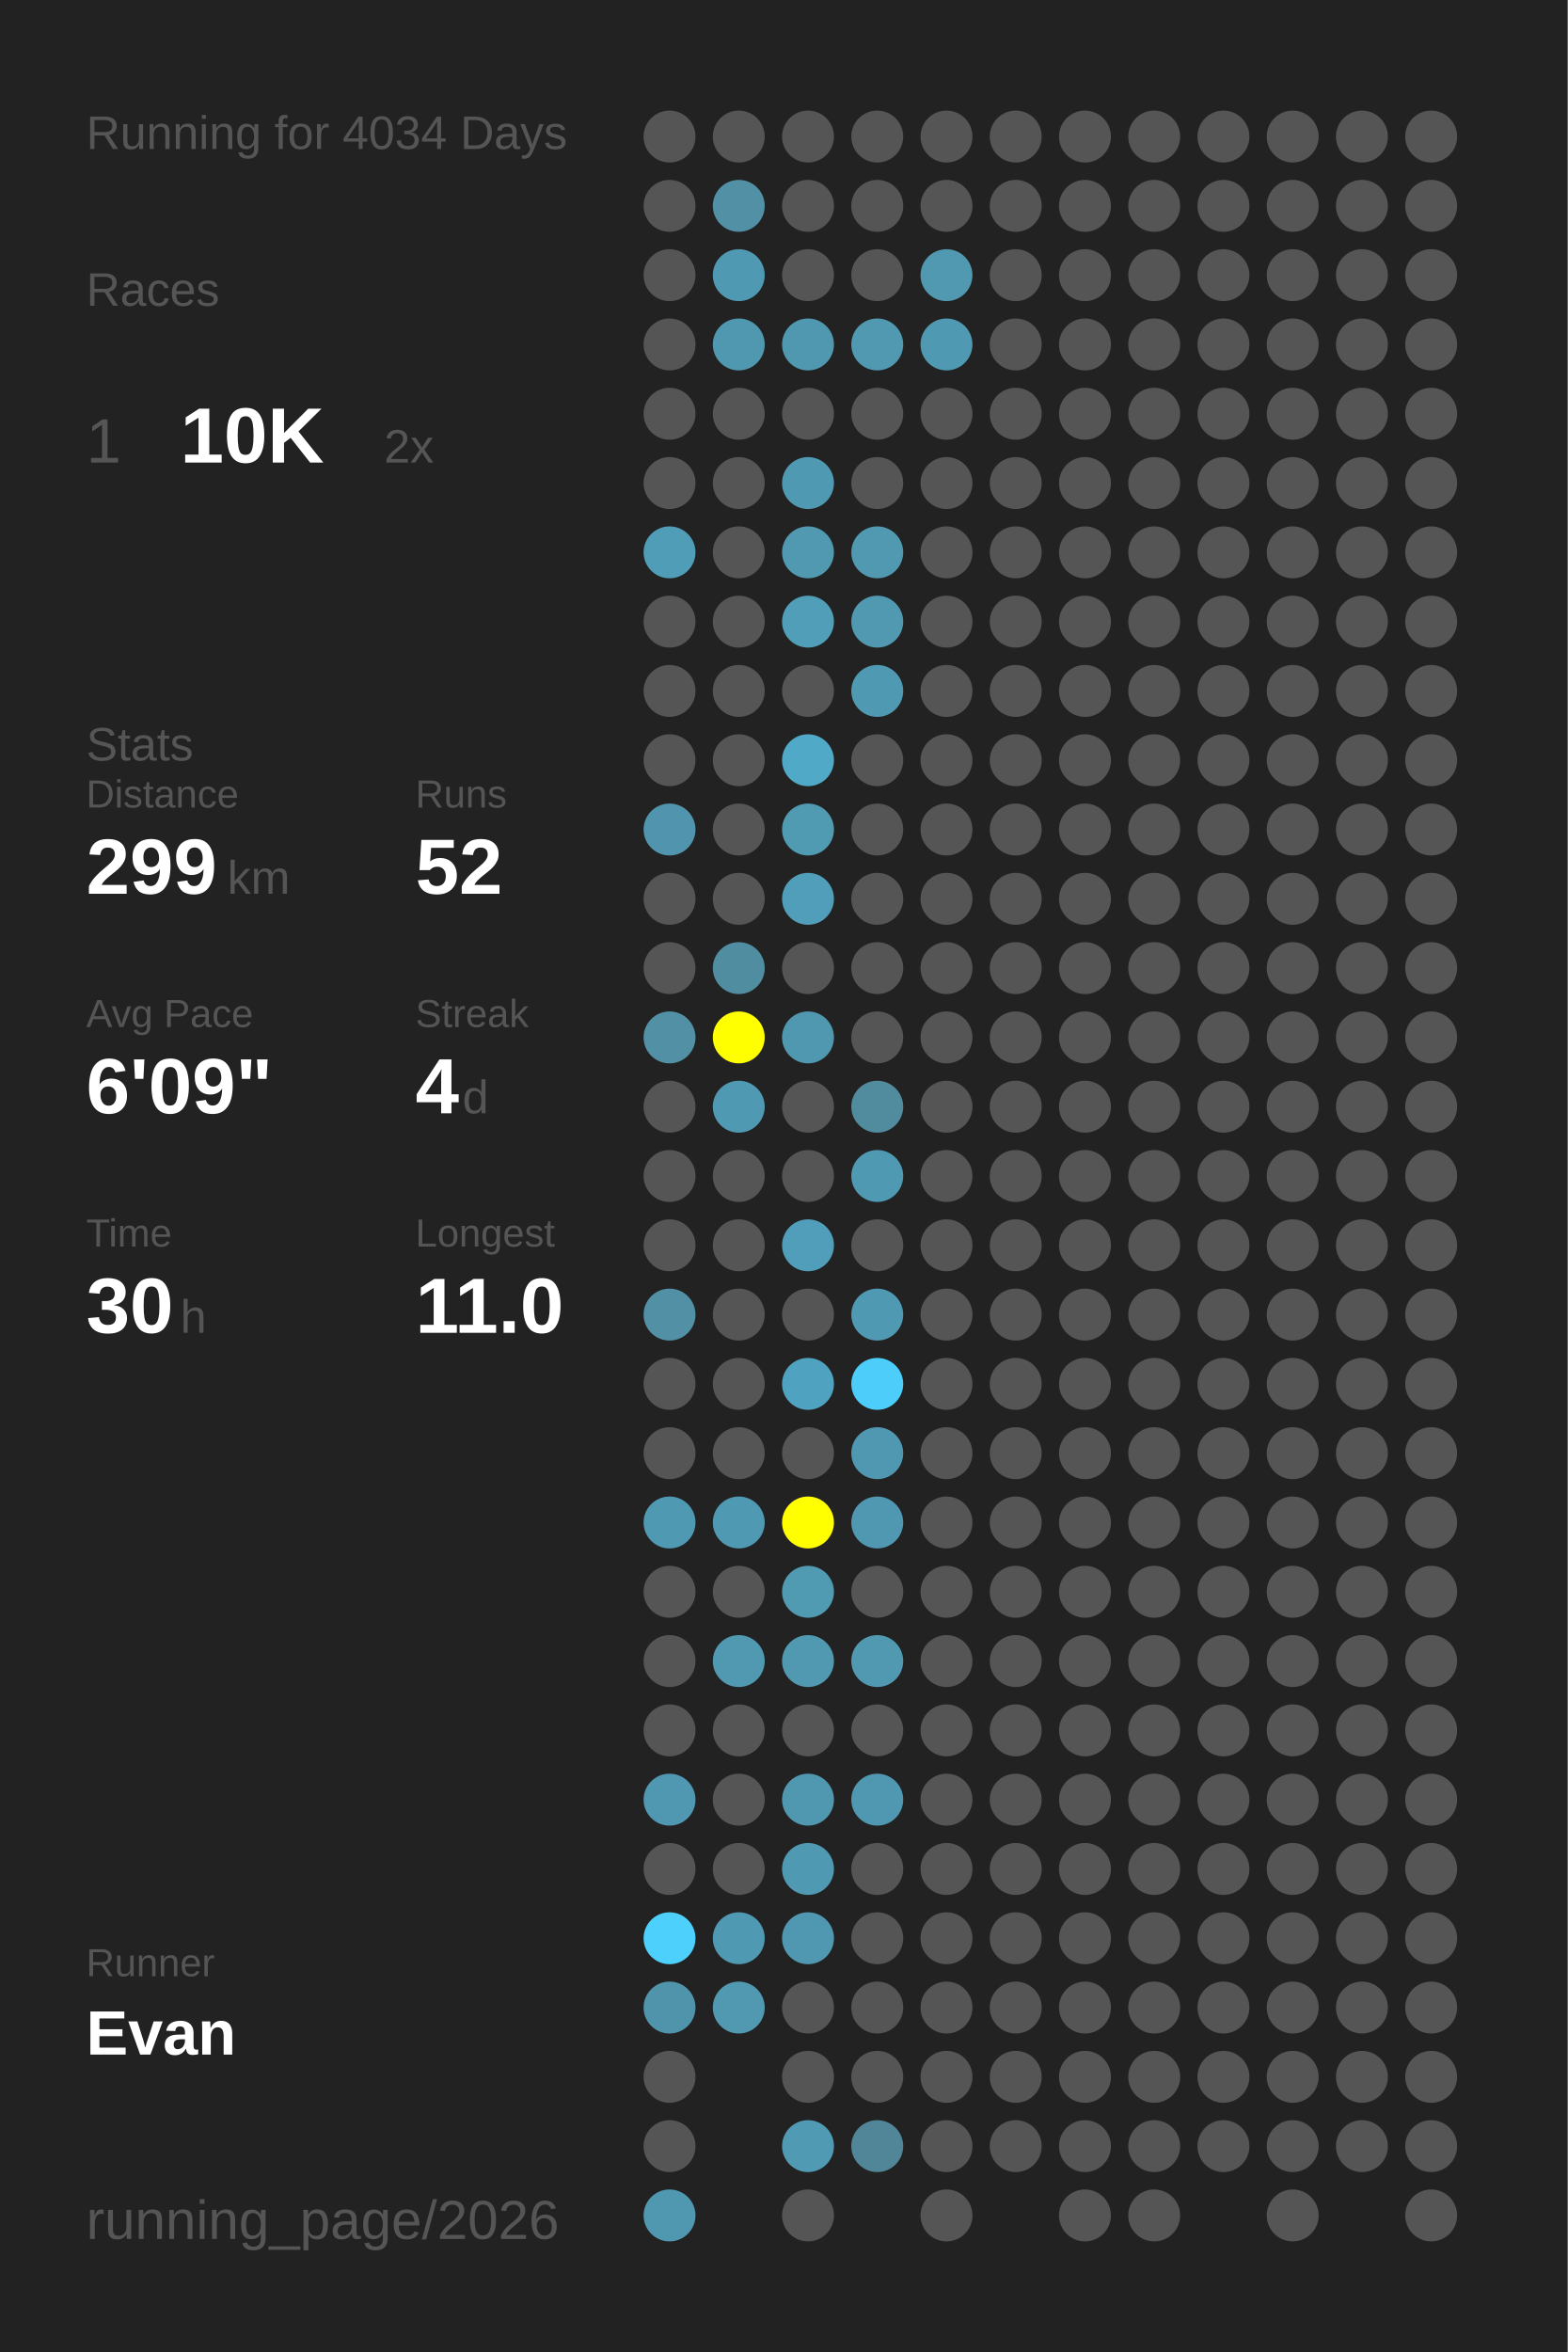
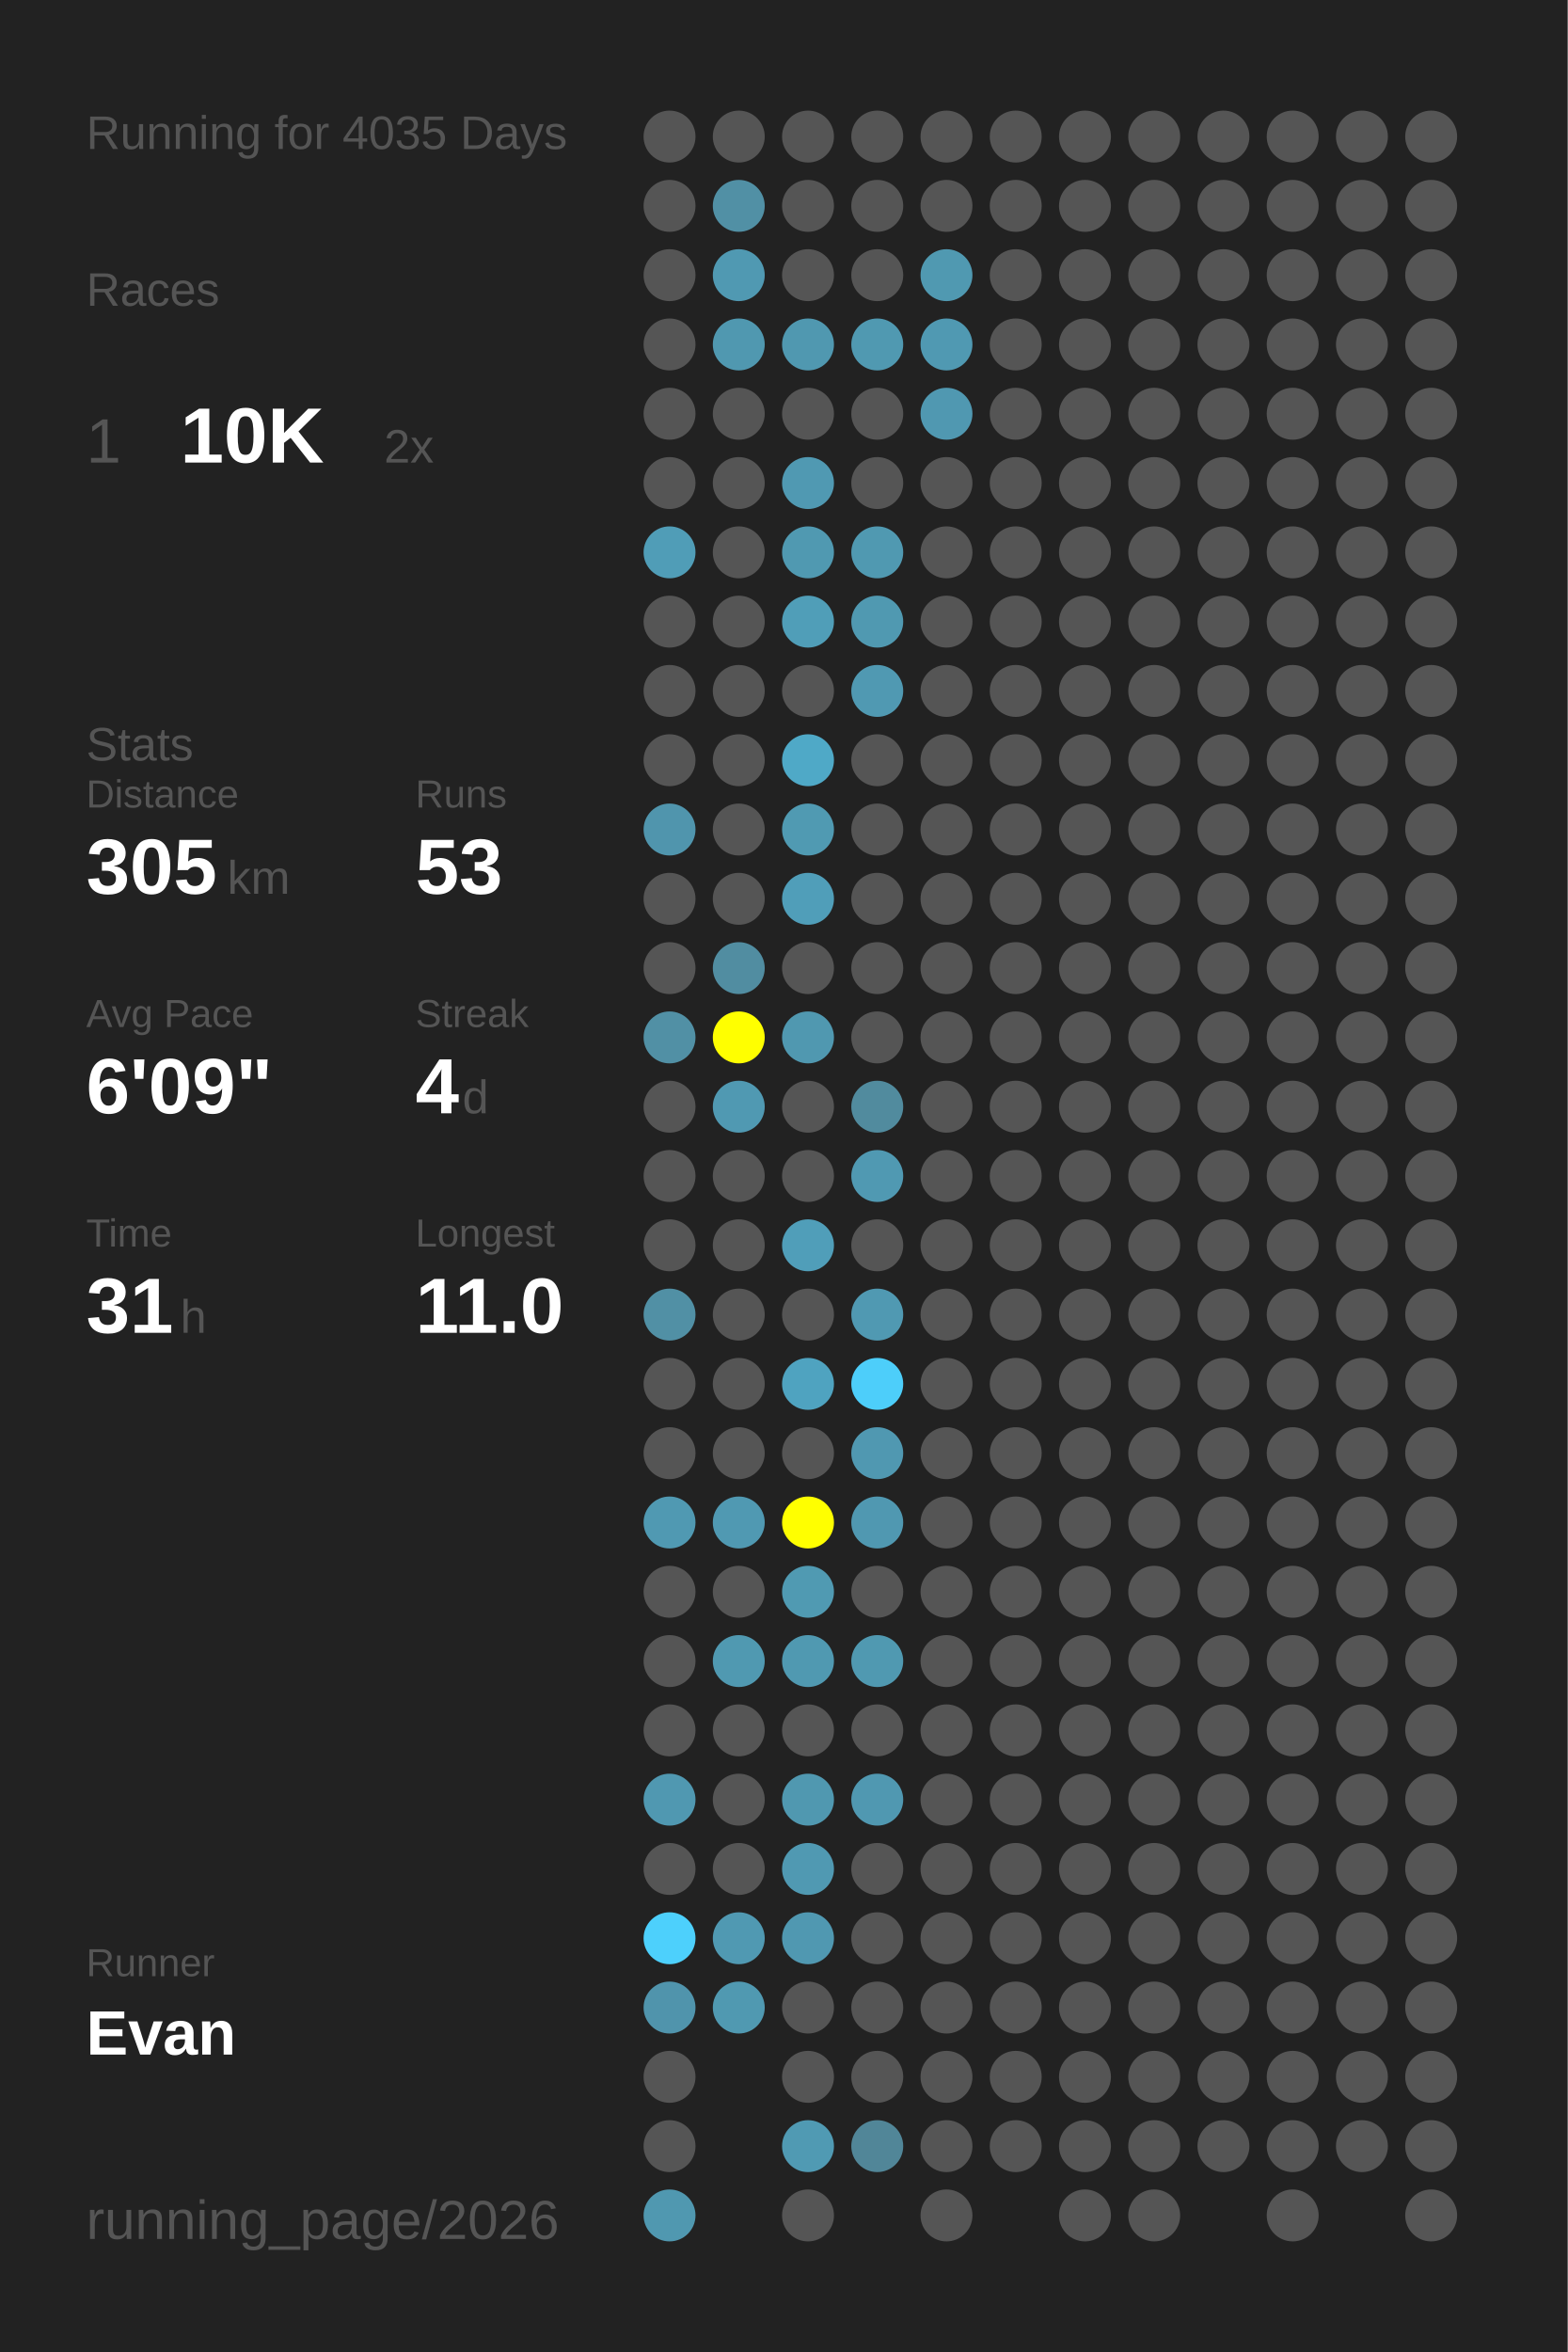
<svg xmlns="http://www.w3.org/2000/svg" baseProfile="full" height="300mm" version="1.1" viewBox="0,0,200,300" width="200mm">
  <defs />
  <rect fill="#222222" height="300" width="200" x="0" y="0" />
-   <text fill="#555555" style="font-size:6px; font-family:Arial;" x="11" y="19">Running for 4034 Days</text>
+   <text fill="#555555" style="font-size:6px; font-family:Arial;" x="11" y="19">Running for 4035 Days</text>
  <text fill="#555555" style="font-size:6px; font-family:Arial;" x="11" y="39">Races</text>
  <text fill="#555555" style="font-size:8px; font-family:Arial;" x="11" y="59">1</text>
  <text fill="#FFFFFF" style="font-size:10px; font-family:Arial; font-weight:bold;" x="23" y="59">10K</text>
  <text fill="#555555" style="font-size:6px; font-family:Arial;" x="49" y="59">2x</text>
  <text fill="#555555" style="font-size:6px; font-family:Arial;" x="11" y="97">Stats</text>
  <text fill="#555555" style="font-size:5px; font-family:Arial;" x="11" y="103">Distance</text>
-   <text fill="#FFFFFF" style="font-size:10px; font-family:Arial; font-weight:bold;" x="11" y="114">299</text>
+   <text fill="#FFFFFF" style="font-size:10px; font-family:Arial; font-weight:bold;" x="11" y="114">305</text>
  <text fill="#555555" style="font-size:6px; font-family:Arial;" x="29" y="114">km</text>
  <text fill="#555555" style="font-size:5px; font-family:Arial;" x="53" y="103">Runs</text>
-   <text fill="#FFFFFF" style="font-size:10px; font-family:Arial; font-weight:bold;" x="53" y="114">52</text>
+   <text fill="#FFFFFF" style="font-size:10px; font-family:Arial; font-weight:bold;" x="53" y="114">53</text>
  <text fill="#555555" style="font-size:5px; font-family:Arial;" x="11" y="131">Avg Pace</text>
  <text fill="#FFFFFF" style="font-size:10px; font-family:Arial; font-weight:bold;" x="11" y="142">6'09"</text>
  <text fill="#555555" style="font-size:5px; font-family:Arial;" x="53" y="131">Streak</text>
  <text fill="#FFFFFF" style="font-size:10px; font-family:Arial; font-weight:bold;" x="53" y="142">4</text>
  <text fill="#555555" style="font-size:6px; font-family:Arial;" x="59" y="142">d</text>
  <text fill="#555555" style="font-size:5px; font-family:Arial;" x="11" y="159">Time</text>
-   <text fill="#FFFFFF" style="font-size:10px; font-family:Arial; font-weight:bold;" x="11" y="170">30</text>
+   <text fill="#FFFFFF" style="font-size:10px; font-family:Arial; font-weight:bold;" x="11" y="170">31</text>
  <text fill="#555555" style="font-size:6px; font-family:Arial;" x="23" y="170">h</text>
  <text fill="#555555" style="font-size:5px; font-family:Arial;" x="53" y="159">Longest</text>
  <text fill="#FFFFFF" style="font-size:10px; font-family:Arial; font-weight:bold;" x="53" y="170">11.0</text>
  <text fill="#555555" style="font-size:5px; font-family:Arial;" x="11" y="252.065">Runner</text>
  <text fill="#FFFFFF" style="font-size:8px; font-family:Arial; font-weight:bold;" x="11" y="262.065">Evan</text>
  <text fill="#555555" style="font-size:7px; font-family:Arial;" x="11" y="285.581">running_page/2026</text>
  <circle cx="85.417" cy="17.419" fill="#555555" r="3.312" />
  <circle cx="85.417" cy="26.258" fill="#555555" r="3.312" />
  <circle cx="85.417" cy="35.097" fill="#555555" r="3.312" />
  <circle cx="85.417" cy="43.935" fill="#555555" r="3.312" />
  <circle cx="85.417" cy="52.774" fill="#555555" r="3.312" />
  <circle cx="85.417" cy="61.613" fill="#555555" r="3.312" />
  <circle cx="85.417" cy="70.452" fill="#509db7" r="3.312" />
  <circle cx="85.417" cy="79.29" fill="#555555" r="3.312" />
  <circle cx="85.417" cy="88.129" fill="#555555" r="3.312" />
  <circle cx="85.417" cy="96.968" fill="#555555" r="3.312" />
  <circle cx="85.417" cy="105.806" fill="#5095ad" r="3.312" />
  <circle cx="85.417" cy="114.645" fill="#555555" r="3.312" />
  <circle cx="85.417" cy="123.484" fill="#555555" r="3.312" />
  <circle cx="85.417" cy="132.323" fill="#5190a5" r="3.312" />
  <circle cx="85.417" cy="141.161" fill="#555555" r="3.312" />
  <circle cx="85.417" cy="150" fill="#555555" r="3.312" />
  <circle cx="85.417" cy="158.839" fill="#555555" r="3.312" />
  <circle cx="85.417" cy="167.677" fill="#5190a5" r="3.312" />
  <circle cx="85.417" cy="176.516" fill="#555555" r="3.312" />
  <circle cx="85.417" cy="185.355" fill="#555555" r="3.312" />
  <circle cx="85.417" cy="194.194" fill="#5099b2" r="3.312" />
  <circle cx="85.417" cy="203.032" fill="#555555" r="3.312" />
  <circle cx="85.417" cy="211.871" fill="#555555" r="3.312" />
  <circle cx="85.417" cy="220.71" fill="#555555" r="3.312" />
  <circle cx="85.417" cy="229.548" fill="#5098b1" r="3.312" />
  <circle cx="85.417" cy="238.387" fill="#555555" r="3.312" />
  <circle cx="85.417" cy="247.226" fill="#4dd0fc" r="3.312" />
  <circle cx="85.417" cy="256.065" fill="#5094ac" r="3.312" />
  <circle cx="85.417" cy="264.903" fill="#555555" r="3.312" />
  <circle cx="85.417" cy="273.742" fill="#555555" r="3.312" />
  <circle cx="85.417" cy="282.581" fill="#5098b0" r="3.312" />
  <circle cx="94.25" cy="17.419" fill="#555555" r="3.312" />
  <circle cx="94.25" cy="26.258" fill="#5190a5" r="3.312" />
  <circle cx="94.25" cy="35.097" fill="#5099b2" r="3.312" />
  <circle cx="94.25" cy="43.935" fill="#5098b0" r="3.312" />
  <circle cx="94.25" cy="52.774" fill="#555555" r="3.312" />
  <circle cx="94.25" cy="61.613" fill="#555555" r="3.312" />
  <circle cx="94.25" cy="70.452" fill="#555555" r="3.312" />
  <circle cx="94.25" cy="79.29" fill="#555555" r="3.312" />
  <circle cx="94.25" cy="88.129" fill="#555555" r="3.312" />
  <circle cx="94.25" cy="96.968" fill="#555555" r="3.312" />
  <circle cx="94.25" cy="105.806" fill="#555555" r="3.312" />
  <circle cx="94.25" cy="114.645" fill="#555555" r="3.312" />
  <circle cx="94.25" cy="123.484" fill="#518da1" r="3.312" />
  <circle cx="94.25" cy="132.323" fill="#FFFF00" r="3.312" />
  <circle cx="94.25" cy="141.161" fill="#5099b2" r="3.312" />
  <circle cx="94.25" cy="150" fill="#555555" r="3.312" />
  <circle cx="94.25" cy="158.839" fill="#555555" r="3.312" />
  <circle cx="94.25" cy="167.677" fill="#555555" r="3.312" />
  <circle cx="94.25" cy="176.516" fill="#555555" r="3.312" />
  <circle cx="94.25" cy="185.355" fill="#555555" r="3.312" />
  <circle cx="94.25" cy="194.194" fill="#5099b2" r="3.312" />
  <circle cx="94.25" cy="203.032" fill="#555555" r="3.312" />
  <circle cx="94.25" cy="211.871" fill="#5099b1" r="3.312" />
  <circle cx="94.25" cy="220.71" fill="#555555" r="3.312" />
  <circle cx="94.25" cy="229.548" fill="#555555" r="3.312" />
  <circle cx="94.25" cy="238.387" fill="#555555" r="3.312" />
  <circle cx="94.25" cy="247.226" fill="#5099b2" r="3.312" />
  <circle cx="94.25" cy="256.065" fill="#5099b1" r="3.312" />
  <circle cx="103.083" cy="17.419" fill="#555555" r="3.312" />
  <circle cx="103.083" cy="26.258" fill="#555555" r="3.312" />
  <circle cx="103.083" cy="35.097" fill="#555555" r="3.312" />
  <circle cx="103.083" cy="43.935" fill="#5098b0" r="3.312" />
  <circle cx="103.083" cy="52.774" fill="#555555" r="3.312" />
  <circle cx="103.083" cy="61.613" fill="#5099b2" r="3.312" />
  <circle cx="103.083" cy="70.452" fill="#5099b1" r="3.312" />
  <circle cx="103.083" cy="79.29" fill="#509eb8" r="3.312" />
  <circle cx="103.083" cy="88.129" fill="#555555" r="3.312" />
  <circle cx="103.083" cy="96.968" fill="#4fa9c7" r="3.312" />
  <circle cx="103.083" cy="105.806" fill="#509ab2" r="3.312" />
  <circle cx="103.083" cy="114.645" fill="#509eb9" r="3.312" />
  <circle cx="103.083" cy="123.484" fill="#555555" r="3.312" />
  <circle cx="103.083" cy="132.323" fill="#5098b0" r="3.312" />
  <circle cx="103.083" cy="141.161" fill="#555555" r="3.312" />
  <circle cx="103.083" cy="150" fill="#555555" r="3.312" />
  <circle cx="103.083" cy="158.839" fill="#509eb9" r="3.312" />
  <circle cx="103.083" cy="167.677" fill="#555555" r="3.312" />
  <circle cx="103.083" cy="176.516" fill="#4fa3c0" r="3.312" />
  <circle cx="103.083" cy="185.355" fill="#555555" r="3.312" />
  <circle cx="103.083" cy="194.194" fill="#FFFF00" r="3.312" />
  <circle cx="103.083" cy="203.032" fill="#509ab2" r="3.312" />
  <circle cx="103.083" cy="211.871" fill="#5099b1" r="3.312" />
  <circle cx="103.083" cy="220.71" fill="#555555" r="3.312" />
  <circle cx="103.083" cy="229.548" fill="#5098b0" r="3.312" />
  <circle cx="103.083" cy="238.387" fill="#5099b2" r="3.312" />
  <circle cx="103.083" cy="247.226" fill="#5098b1" r="3.312" />
  <circle cx="103.083" cy="256.065" fill="#555555" r="3.312" />
  <circle cx="103.083" cy="264.903" fill="#555555" r="3.312" />
  <circle cx="103.083" cy="273.742" fill="#509ab3" r="3.312" />
  <circle cx="103.083" cy="282.581" fill="#555555" r="3.312" />
  <circle cx="111.917" cy="17.419" fill="#555555" r="3.312" />
  <circle cx="111.917" cy="26.258" fill="#555555" r="3.312" />
  <circle cx="111.917" cy="35.097" fill="#555555" r="3.312" />
  <circle cx="111.917" cy="43.935" fill="#5099b1" r="3.312" />
  <circle cx="111.917" cy="52.774" fill="#555555" r="3.312" />
  <circle cx="111.917" cy="61.613" fill="#555555" r="3.312" />
  <circle cx="111.917" cy="70.452" fill="#5099b1" r="3.312" />
  <circle cx="111.917" cy="79.29" fill="#5099b1" r="3.312" />
  <circle cx="111.917" cy="88.129" fill="#5099b2" r="3.312" />
  <circle cx="111.917" cy="96.968" fill="#555555" r="3.312" />
  <circle cx="111.917" cy="105.806" fill="#555555" r="3.312" />
  <circle cx="111.917" cy="114.645" fill="#555555" r="3.312" />
  <circle cx="111.917" cy="123.484" fill="#555555" r="3.312" />
  <circle cx="111.917" cy="132.323" fill="#555555" r="3.312" />
  <circle cx="111.917" cy="141.161" fill="#518b9e" r="3.312" />
  <circle cx="111.917" cy="150" fill="#5099b2" r="3.312" />
  <circle cx="111.917" cy="158.839" fill="#555555" r="3.312" />
  <circle cx="111.917" cy="167.677" fill="#5099b2" r="3.312" />
  <circle cx="111.917" cy="176.516" fill="#4dcefa" r="3.312" />
  <circle cx="111.917" cy="185.355" fill="#5098b1" r="3.312" />
  <circle cx="111.917" cy="194.194" fill="#5098b1" r="3.312" />
  <circle cx="111.917" cy="203.032" fill="#555555" r="3.312" />
  <circle cx="111.917" cy="211.871" fill="#5099b1" r="3.312" />
  <circle cx="111.917" cy="220.71" fill="#555555" r="3.312" />
  <circle cx="111.917" cy="229.548" fill="#5098b1" r="3.312" />
  <circle cx="111.917" cy="238.387" fill="#555555" r="3.312" />
  <circle cx="111.917" cy="247.226" fill="#555555" r="3.312" />
  <circle cx="111.917" cy="256.065" fill="#555555" r="3.312" />
  <circle cx="111.917" cy="264.903" fill="#555555" r="3.312" />
  <circle cx="111.917" cy="273.742" fill="#518698" r="3.312" />
  <circle cx="120.75" cy="17.419" fill="#555555" r="3.312" />
  <circle cx="120.75" cy="26.258" fill="#555555" r="3.312" />
  <circle cx="120.75" cy="35.097" fill="#5099b1" r="3.312" />
  <circle cx="120.75" cy="43.935" fill="#5099b2" r="3.312" />
-   <circle cx="120.75" cy="52.774" fill="#555555" r="3.312" />
+   <circle cx="120.75" cy="52.774" fill="#5098b1" r="3.312" />
  <circle cx="120.75" cy="61.613" fill="#555555" r="3.312" />
  <circle cx="120.75" cy="70.452" fill="#555555" r="3.312" />
  <circle cx="120.75" cy="79.29" fill="#555555" r="3.312" />
  <circle cx="120.75" cy="88.129" fill="#555555" r="3.312" />
  <circle cx="120.75" cy="96.968" fill="#555555" r="3.312" />
  <circle cx="120.75" cy="105.806" fill="#555555" r="3.312" />
  <circle cx="120.75" cy="114.645" fill="#555555" r="3.312" />
  <circle cx="120.75" cy="123.484" fill="#555555" r="3.312" />
  <circle cx="120.75" cy="132.323" fill="#555555" r="3.312" />
  <circle cx="120.75" cy="141.161" fill="#555555" r="3.312" />
  <circle cx="120.75" cy="150" fill="#555555" r="3.312" />
  <circle cx="120.75" cy="158.839" fill="#555555" r="3.312" />
  <circle cx="120.75" cy="167.677" fill="#555555" r="3.312" />
  <circle cx="120.75" cy="176.516" fill="#555555" r="3.312" />
  <circle cx="120.75" cy="185.355" fill="#555555" r="3.312" />
  <circle cx="120.75" cy="194.194" fill="#555555" r="3.312" />
  <circle cx="120.75" cy="203.032" fill="#555555" r="3.312" />
  <circle cx="120.75" cy="211.871" fill="#555555" r="3.312" />
  <circle cx="120.75" cy="220.71" fill="#555555" r="3.312" />
  <circle cx="120.75" cy="229.548" fill="#555555" r="3.312" />
  <circle cx="120.75" cy="238.387" fill="#555555" r="3.312" />
  <circle cx="120.75" cy="247.226" fill="#555555" r="3.312" />
  <circle cx="120.75" cy="256.065" fill="#555555" r="3.312" />
  <circle cx="120.75" cy="264.903" fill="#555555" r="3.312" />
  <circle cx="120.75" cy="273.742" fill="#555555" r="3.312" />
  <circle cx="120.75" cy="282.581" fill="#555555" r="3.312" />
  <circle cx="129.583" cy="17.419" fill="#555555" r="3.312" />
  <circle cx="129.583" cy="26.258" fill="#555555" r="3.312" />
  <circle cx="129.583" cy="35.097" fill="#555555" r="3.312" />
  <circle cx="129.583" cy="43.935" fill="#555555" r="3.312" />
  <circle cx="129.583" cy="52.774" fill="#555555" r="3.312" />
  <circle cx="129.583" cy="61.613" fill="#555555" r="3.312" />
  <circle cx="129.583" cy="70.452" fill="#555555" r="3.312" />
  <circle cx="129.583" cy="79.29" fill="#555555" r="3.312" />
  <circle cx="129.583" cy="88.129" fill="#555555" r="3.312" />
  <circle cx="129.583" cy="96.968" fill="#555555" r="3.312" />
  <circle cx="129.583" cy="105.806" fill="#555555" r="3.312" />
  <circle cx="129.583" cy="114.645" fill="#555555" r="3.312" />
  <circle cx="129.583" cy="123.484" fill="#555555" r="3.312" />
  <circle cx="129.583" cy="132.323" fill="#555555" r="3.312" />
  <circle cx="129.583" cy="141.161" fill="#555555" r="3.312" />
  <circle cx="129.583" cy="150" fill="#555555" r="3.312" />
  <circle cx="129.583" cy="158.839" fill="#555555" r="3.312" />
  <circle cx="129.583" cy="167.677" fill="#555555" r="3.312" />
  <circle cx="129.583" cy="176.516" fill="#555555" r="3.312" />
  <circle cx="129.583" cy="185.355" fill="#555555" r="3.312" />
  <circle cx="129.583" cy="194.194" fill="#555555" r="3.312" />
  <circle cx="129.583" cy="203.032" fill="#555555" r="3.312" />
  <circle cx="129.583" cy="211.871" fill="#555555" r="3.312" />
  <circle cx="129.583" cy="220.71" fill="#555555" r="3.312" />
  <circle cx="129.583" cy="229.548" fill="#555555" r="3.312" />
  <circle cx="129.583" cy="238.387" fill="#555555" r="3.312" />
  <circle cx="129.583" cy="247.226" fill="#555555" r="3.312" />
  <circle cx="129.583" cy="256.065" fill="#555555" r="3.312" />
  <circle cx="129.583" cy="264.903" fill="#555555" r="3.312" />
  <circle cx="129.583" cy="273.742" fill="#555555" r="3.312" />
  <circle cx="138.417" cy="17.419" fill="#555555" r="3.312" />
  <circle cx="138.417" cy="26.258" fill="#555555" r="3.312" />
  <circle cx="138.417" cy="35.097" fill="#555555" r="3.312" />
  <circle cx="138.417" cy="43.935" fill="#555555" r="3.312" />
  <circle cx="138.417" cy="52.774" fill="#555555" r="3.312" />
  <circle cx="138.417" cy="61.613" fill="#555555" r="3.312" />
  <circle cx="138.417" cy="70.452" fill="#555555" r="3.312" />
  <circle cx="138.417" cy="79.29" fill="#555555" r="3.312" />
  <circle cx="138.417" cy="88.129" fill="#555555" r="3.312" />
  <circle cx="138.417" cy="96.968" fill="#555555" r="3.312" />
  <circle cx="138.417" cy="105.806" fill="#555555" r="3.312" />
  <circle cx="138.417" cy="114.645" fill="#555555" r="3.312" />
  <circle cx="138.417" cy="123.484" fill="#555555" r="3.312" />
  <circle cx="138.417" cy="132.323" fill="#555555" r="3.312" />
  <circle cx="138.417" cy="141.161" fill="#555555" r="3.312" />
  <circle cx="138.417" cy="150" fill="#555555" r="3.312" />
  <circle cx="138.417" cy="158.839" fill="#555555" r="3.312" />
  <circle cx="138.417" cy="167.677" fill="#555555" r="3.312" />
  <circle cx="138.417" cy="176.516" fill="#555555" r="3.312" />
  <circle cx="138.417" cy="185.355" fill="#555555" r="3.312" />
  <circle cx="138.417" cy="194.194" fill="#555555" r="3.312" />
  <circle cx="138.417" cy="203.032" fill="#555555" r="3.312" />
  <circle cx="138.417" cy="211.871" fill="#555555" r="3.312" />
  <circle cx="138.417" cy="220.71" fill="#555555" r="3.312" />
  <circle cx="138.417" cy="229.548" fill="#555555" r="3.312" />
  <circle cx="138.417" cy="238.387" fill="#555555" r="3.312" />
  <circle cx="138.417" cy="247.226" fill="#555555" r="3.312" />
  <circle cx="138.417" cy="256.065" fill="#555555" r="3.312" />
  <circle cx="138.417" cy="264.903" fill="#555555" r="3.312" />
  <circle cx="138.417" cy="273.742" fill="#555555" r="3.312" />
  <circle cx="138.417" cy="282.581" fill="#555555" r="3.312" />
  <circle cx="147.25" cy="17.419" fill="#555555" r="3.312" />
  <circle cx="147.25" cy="26.258" fill="#555555" r="3.312" />
  <circle cx="147.25" cy="35.097" fill="#555555" r="3.312" />
  <circle cx="147.25" cy="43.935" fill="#555555" r="3.312" />
  <circle cx="147.25" cy="52.774" fill="#555555" r="3.312" />
  <circle cx="147.25" cy="61.613" fill="#555555" r="3.312" />
  <circle cx="147.25" cy="70.452" fill="#555555" r="3.312" />
  <circle cx="147.25" cy="79.29" fill="#555555" r="3.312" />
  <circle cx="147.25" cy="88.129" fill="#555555" r="3.312" />
  <circle cx="147.25" cy="96.968" fill="#555555" r="3.312" />
  <circle cx="147.25" cy="105.806" fill="#555555" r="3.312" />
  <circle cx="147.25" cy="114.645" fill="#555555" r="3.312" />
  <circle cx="147.25" cy="123.484" fill="#555555" r="3.312" />
  <circle cx="147.25" cy="132.323" fill="#555555" r="3.312" />
  <circle cx="147.25" cy="141.161" fill="#555555" r="3.312" />
  <circle cx="147.25" cy="150" fill="#555555" r="3.312" />
  <circle cx="147.25" cy="158.839" fill="#555555" r="3.312" />
  <circle cx="147.25" cy="167.677" fill="#555555" r="3.312" />
  <circle cx="147.25" cy="176.516" fill="#555555" r="3.312" />
  <circle cx="147.25" cy="185.355" fill="#555555" r="3.312" />
  <circle cx="147.25" cy="194.194" fill="#555555" r="3.312" />
  <circle cx="147.25" cy="203.032" fill="#555555" r="3.312" />
  <circle cx="147.25" cy="211.871" fill="#555555" r="3.312" />
  <circle cx="147.25" cy="220.71" fill="#555555" r="3.312" />
  <circle cx="147.25" cy="229.548" fill="#555555" r="3.312" />
  <circle cx="147.25" cy="238.387" fill="#555555" r="3.312" />
  <circle cx="147.25" cy="247.226" fill="#555555" r="3.312" />
  <circle cx="147.25" cy="256.065" fill="#555555" r="3.312" />
  <circle cx="147.25" cy="264.903" fill="#555555" r="3.312" />
  <circle cx="147.25" cy="273.742" fill="#555555" r="3.312" />
  <circle cx="147.25" cy="282.581" fill="#555555" r="3.312" />
  <circle cx="156.083" cy="17.419" fill="#555555" r="3.312" />
  <circle cx="156.083" cy="26.258" fill="#555555" r="3.312" />
  <circle cx="156.083" cy="35.097" fill="#555555" r="3.312" />
  <circle cx="156.083" cy="43.935" fill="#555555" r="3.312" />
  <circle cx="156.083" cy="52.774" fill="#555555" r="3.312" />
  <circle cx="156.083" cy="61.613" fill="#555555" r="3.312" />
  <circle cx="156.083" cy="70.452" fill="#555555" r="3.312" />
  <circle cx="156.083" cy="79.29" fill="#555555" r="3.312" />
  <circle cx="156.083" cy="88.129" fill="#555555" r="3.312" />
  <circle cx="156.083" cy="96.968" fill="#555555" r="3.312" />
  <circle cx="156.083" cy="105.806" fill="#555555" r="3.312" />
  <circle cx="156.083" cy="114.645" fill="#555555" r="3.312" />
  <circle cx="156.083" cy="123.484" fill="#555555" r="3.312" />
  <circle cx="156.083" cy="132.323" fill="#555555" r="3.312" />
  <circle cx="156.083" cy="141.161" fill="#555555" r="3.312" />
  <circle cx="156.083" cy="150" fill="#555555" r="3.312" />
  <circle cx="156.083" cy="158.839" fill="#555555" r="3.312" />
  <circle cx="156.083" cy="167.677" fill="#555555" r="3.312" />
  <circle cx="156.083" cy="176.516" fill="#555555" r="3.312" />
  <circle cx="156.083" cy="185.355" fill="#555555" r="3.312" />
  <circle cx="156.083" cy="194.194" fill="#555555" r="3.312" />
  <circle cx="156.083" cy="203.032" fill="#555555" r="3.312" />
  <circle cx="156.083" cy="211.871" fill="#555555" r="3.312" />
  <circle cx="156.083" cy="220.71" fill="#555555" r="3.312" />
  <circle cx="156.083" cy="229.548" fill="#555555" r="3.312" />
  <circle cx="156.083" cy="238.387" fill="#555555" r="3.312" />
  <circle cx="156.083" cy="247.226" fill="#555555" r="3.312" />
  <circle cx="156.083" cy="256.065" fill="#555555" r="3.312" />
  <circle cx="156.083" cy="264.903" fill="#555555" r="3.312" />
  <circle cx="156.083" cy="273.742" fill="#555555" r="3.312" />
  <circle cx="164.917" cy="17.419" fill="#555555" r="3.312" />
  <circle cx="164.917" cy="26.258" fill="#555555" r="3.312" />
  <circle cx="164.917" cy="35.097" fill="#555555" r="3.312" />
  <circle cx="164.917" cy="43.935" fill="#555555" r="3.312" />
  <circle cx="164.917" cy="52.774" fill="#555555" r="3.312" />
  <circle cx="164.917" cy="61.613" fill="#555555" r="3.312" />
  <circle cx="164.917" cy="70.452" fill="#555555" r="3.312" />
  <circle cx="164.917" cy="79.29" fill="#555555" r="3.312" />
  <circle cx="164.917" cy="88.129" fill="#555555" r="3.312" />
  <circle cx="164.917" cy="96.968" fill="#555555" r="3.312" />
  <circle cx="164.917" cy="105.806" fill="#555555" r="3.312" />
  <circle cx="164.917" cy="114.645" fill="#555555" r="3.312" />
  <circle cx="164.917" cy="123.484" fill="#555555" r="3.312" />
  <circle cx="164.917" cy="132.323" fill="#555555" r="3.312" />
  <circle cx="164.917" cy="141.161" fill="#555555" r="3.312" />
  <circle cx="164.917" cy="150" fill="#555555" r="3.312" />
  <circle cx="164.917" cy="158.839" fill="#555555" r="3.312" />
  <circle cx="164.917" cy="167.677" fill="#555555" r="3.312" />
  <circle cx="164.917" cy="176.516" fill="#555555" r="3.312" />
  <circle cx="164.917" cy="185.355" fill="#555555" r="3.312" />
  <circle cx="164.917" cy="194.194" fill="#555555" r="3.312" />
  <circle cx="164.917" cy="203.032" fill="#555555" r="3.312" />
  <circle cx="164.917" cy="211.871" fill="#555555" r="3.312" />
  <circle cx="164.917" cy="220.71" fill="#555555" r="3.312" />
  <circle cx="164.917" cy="229.548" fill="#555555" r="3.312" />
  <circle cx="164.917" cy="238.387" fill="#555555" r="3.312" />
  <circle cx="164.917" cy="247.226" fill="#555555" r="3.312" />
  <circle cx="164.917" cy="256.065" fill="#555555" r="3.312" />
  <circle cx="164.917" cy="264.903" fill="#555555" r="3.312" />
  <circle cx="164.917" cy="273.742" fill="#555555" r="3.312" />
  <circle cx="164.917" cy="282.581" fill="#555555" r="3.312" />
  <circle cx="173.75" cy="17.419" fill="#555555" r="3.312" />
  <circle cx="173.75" cy="26.258" fill="#555555" r="3.312" />
  <circle cx="173.75" cy="35.097" fill="#555555" r="3.312" />
  <circle cx="173.75" cy="43.935" fill="#555555" r="3.312" />
  <circle cx="173.75" cy="52.774" fill="#555555" r="3.312" />
  <circle cx="173.75" cy="61.613" fill="#555555" r="3.312" />
  <circle cx="173.75" cy="70.452" fill="#555555" r="3.312" />
  <circle cx="173.75" cy="79.29" fill="#555555" r="3.312" />
  <circle cx="173.75" cy="88.129" fill="#555555" r="3.312" />
  <circle cx="173.75" cy="96.968" fill="#555555" r="3.312" />
  <circle cx="173.75" cy="105.806" fill="#555555" r="3.312" />
  <circle cx="173.75" cy="114.645" fill="#555555" r="3.312" />
  <circle cx="173.75" cy="123.484" fill="#555555" r="3.312" />
  <circle cx="173.75" cy="132.323" fill="#555555" r="3.312" />
  <circle cx="173.75" cy="141.161" fill="#555555" r="3.312" />
  <circle cx="173.75" cy="150" fill="#555555" r="3.312" />
  <circle cx="173.75" cy="158.839" fill="#555555" r="3.312" />
  <circle cx="173.75" cy="167.677" fill="#555555" r="3.312" />
  <circle cx="173.75" cy="176.516" fill="#555555" r="3.312" />
  <circle cx="173.75" cy="185.355" fill="#555555" r="3.312" />
  <circle cx="173.75" cy="194.194" fill="#555555" r="3.312" />
  <circle cx="173.75" cy="203.032" fill="#555555" r="3.312" />
  <circle cx="173.75" cy="211.871" fill="#555555" r="3.312" />
  <circle cx="173.75" cy="220.71" fill="#555555" r="3.312" />
  <circle cx="173.75" cy="229.548" fill="#555555" r="3.312" />
  <circle cx="173.75" cy="238.387" fill="#555555" r="3.312" />
  <circle cx="173.75" cy="247.226" fill="#555555" r="3.312" />
  <circle cx="173.75" cy="256.065" fill="#555555" r="3.312" />
  <circle cx="173.75" cy="264.903" fill="#555555" r="3.312" />
  <circle cx="173.75" cy="273.742" fill="#555555" r="3.312" />
  <circle cx="182.583" cy="17.419" fill="#555555" r="3.312" />
  <circle cx="182.583" cy="26.258" fill="#555555" r="3.312" />
  <circle cx="182.583" cy="35.097" fill="#555555" r="3.312" />
  <circle cx="182.583" cy="43.935" fill="#555555" r="3.312" />
  <circle cx="182.583" cy="52.774" fill="#555555" r="3.312" />
  <circle cx="182.583" cy="61.613" fill="#555555" r="3.312" />
  <circle cx="182.583" cy="70.452" fill="#555555" r="3.312" />
  <circle cx="182.583" cy="79.29" fill="#555555" r="3.312" />
  <circle cx="182.583" cy="88.129" fill="#555555" r="3.312" />
  <circle cx="182.583" cy="96.968" fill="#555555" r="3.312" />
  <circle cx="182.583" cy="105.806" fill="#555555" r="3.312" />
  <circle cx="182.583" cy="114.645" fill="#555555" r="3.312" />
  <circle cx="182.583" cy="123.484" fill="#555555" r="3.312" />
  <circle cx="182.583" cy="132.323" fill="#555555" r="3.312" />
  <circle cx="182.583" cy="141.161" fill="#555555" r="3.312" />
  <circle cx="182.583" cy="150" fill="#555555" r="3.312" />
  <circle cx="182.583" cy="158.839" fill="#555555" r="3.312" />
  <circle cx="182.583" cy="167.677" fill="#555555" r="3.312" />
  <circle cx="182.583" cy="176.516" fill="#555555" r="3.312" />
  <circle cx="182.583" cy="185.355" fill="#555555" r="3.312" />
  <circle cx="182.583" cy="194.194" fill="#555555" r="3.312" />
  <circle cx="182.583" cy="203.032" fill="#555555" r="3.312" />
  <circle cx="182.583" cy="211.871" fill="#555555" r="3.312" />
  <circle cx="182.583" cy="220.71" fill="#555555" r="3.312" />
  <circle cx="182.583" cy="229.548" fill="#555555" r="3.312" />
  <circle cx="182.583" cy="238.387" fill="#555555" r="3.312" />
  <circle cx="182.583" cy="247.226" fill="#555555" r="3.312" />
  <circle cx="182.583" cy="256.065" fill="#555555" r="3.312" />
  <circle cx="182.583" cy="264.903" fill="#555555" r="3.312" />
  <circle cx="182.583" cy="273.742" fill="#555555" r="3.312" />
  <circle cx="182.583" cy="282.581" fill="#555555" r="3.312" />
</svg>
